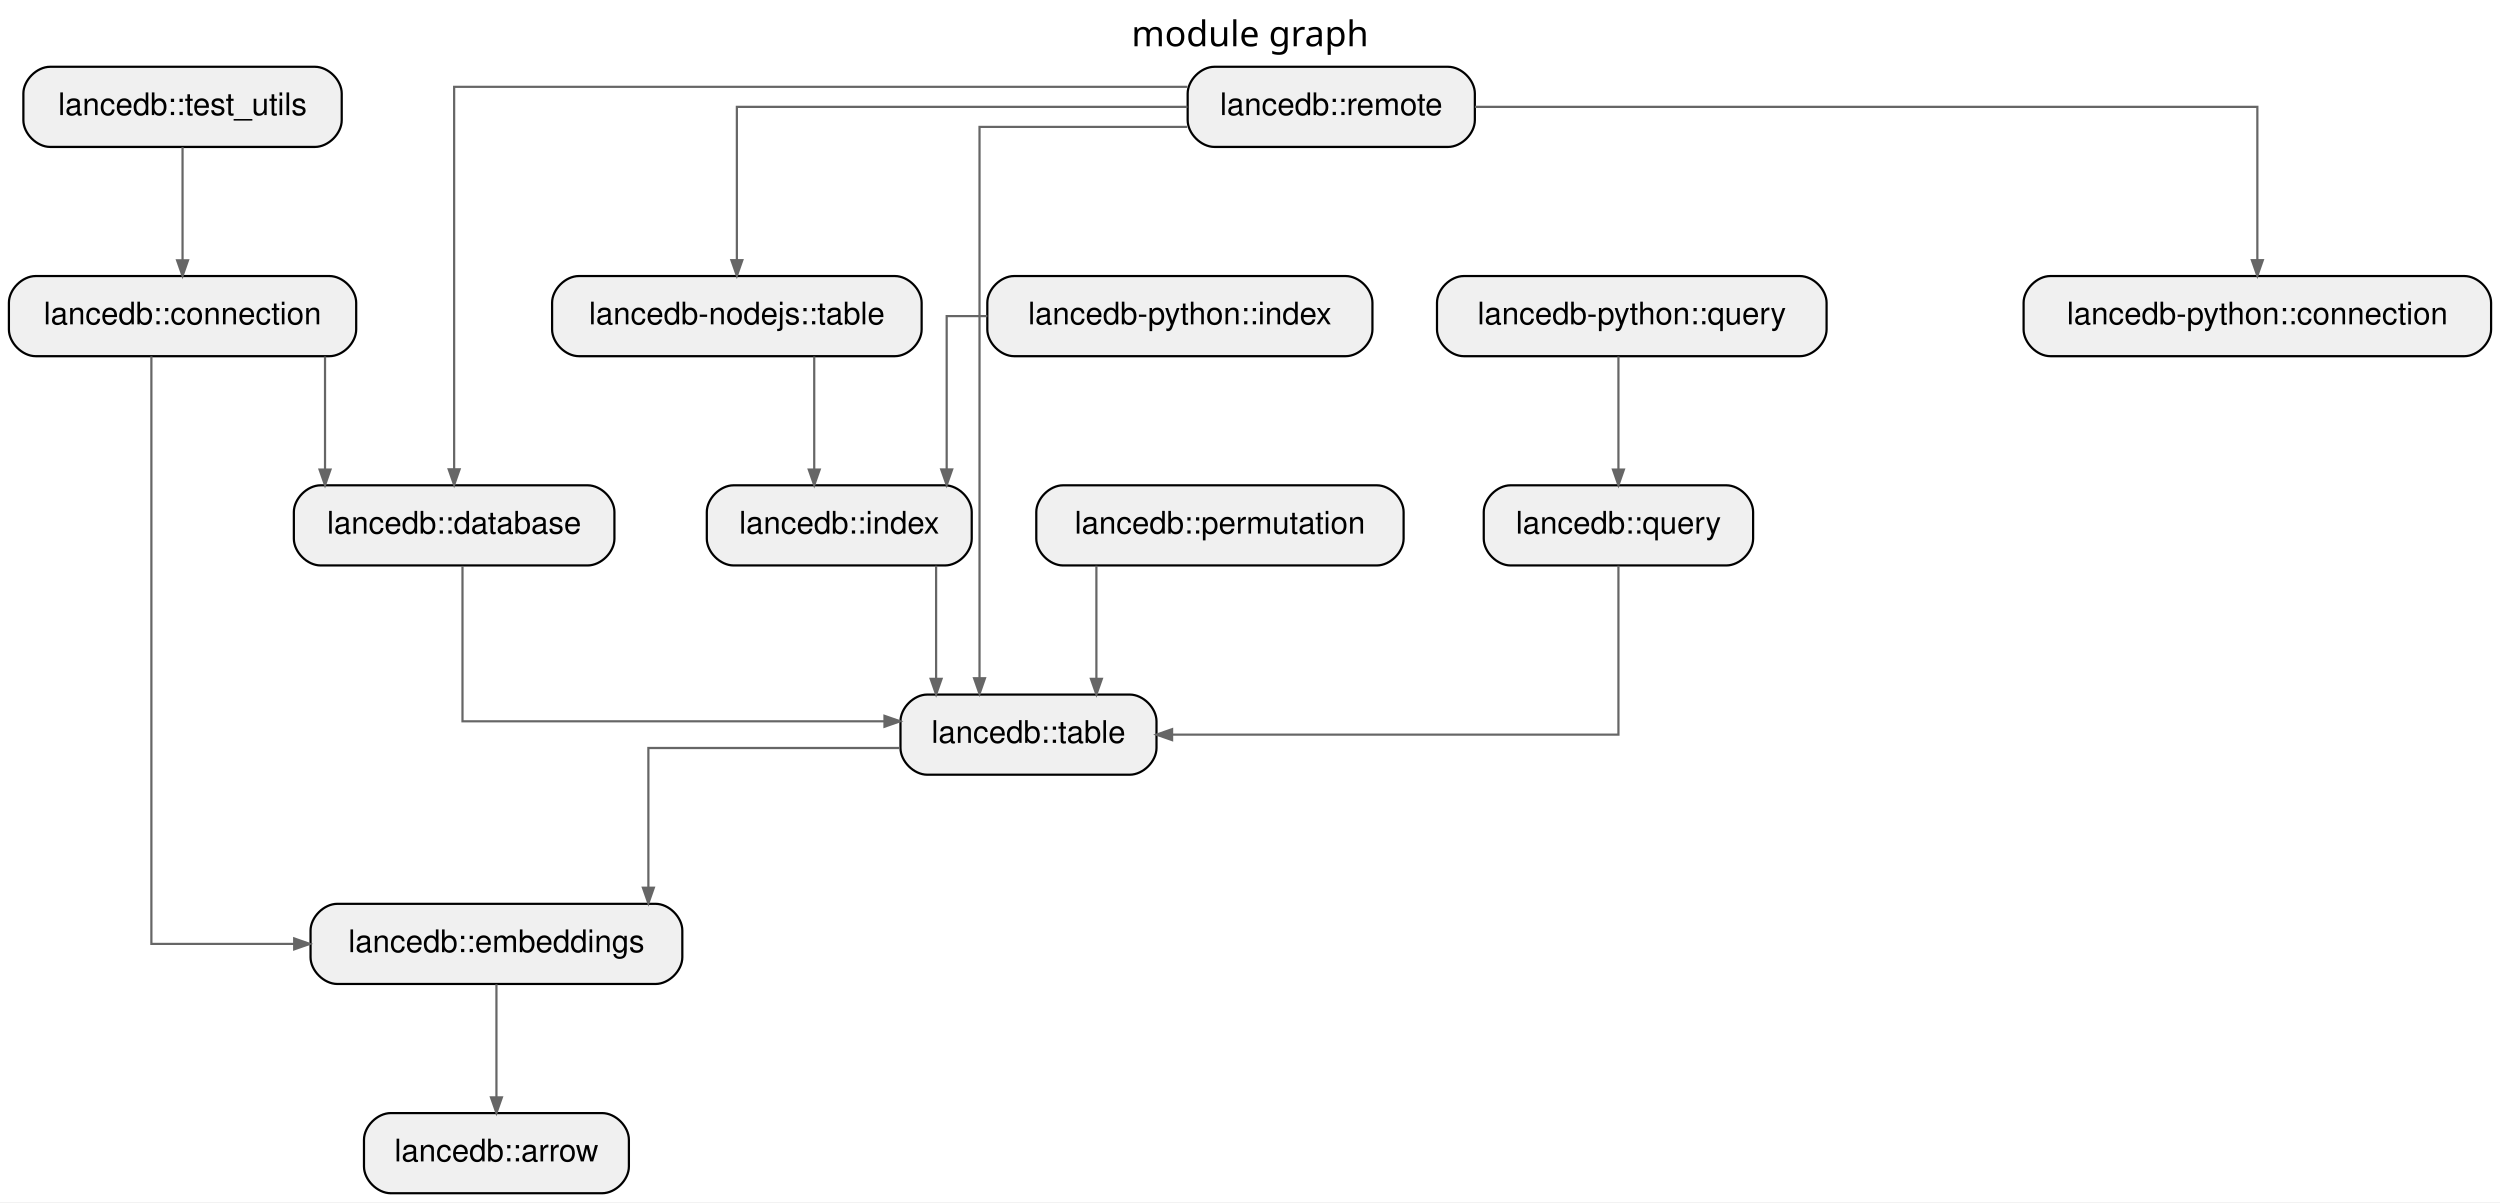
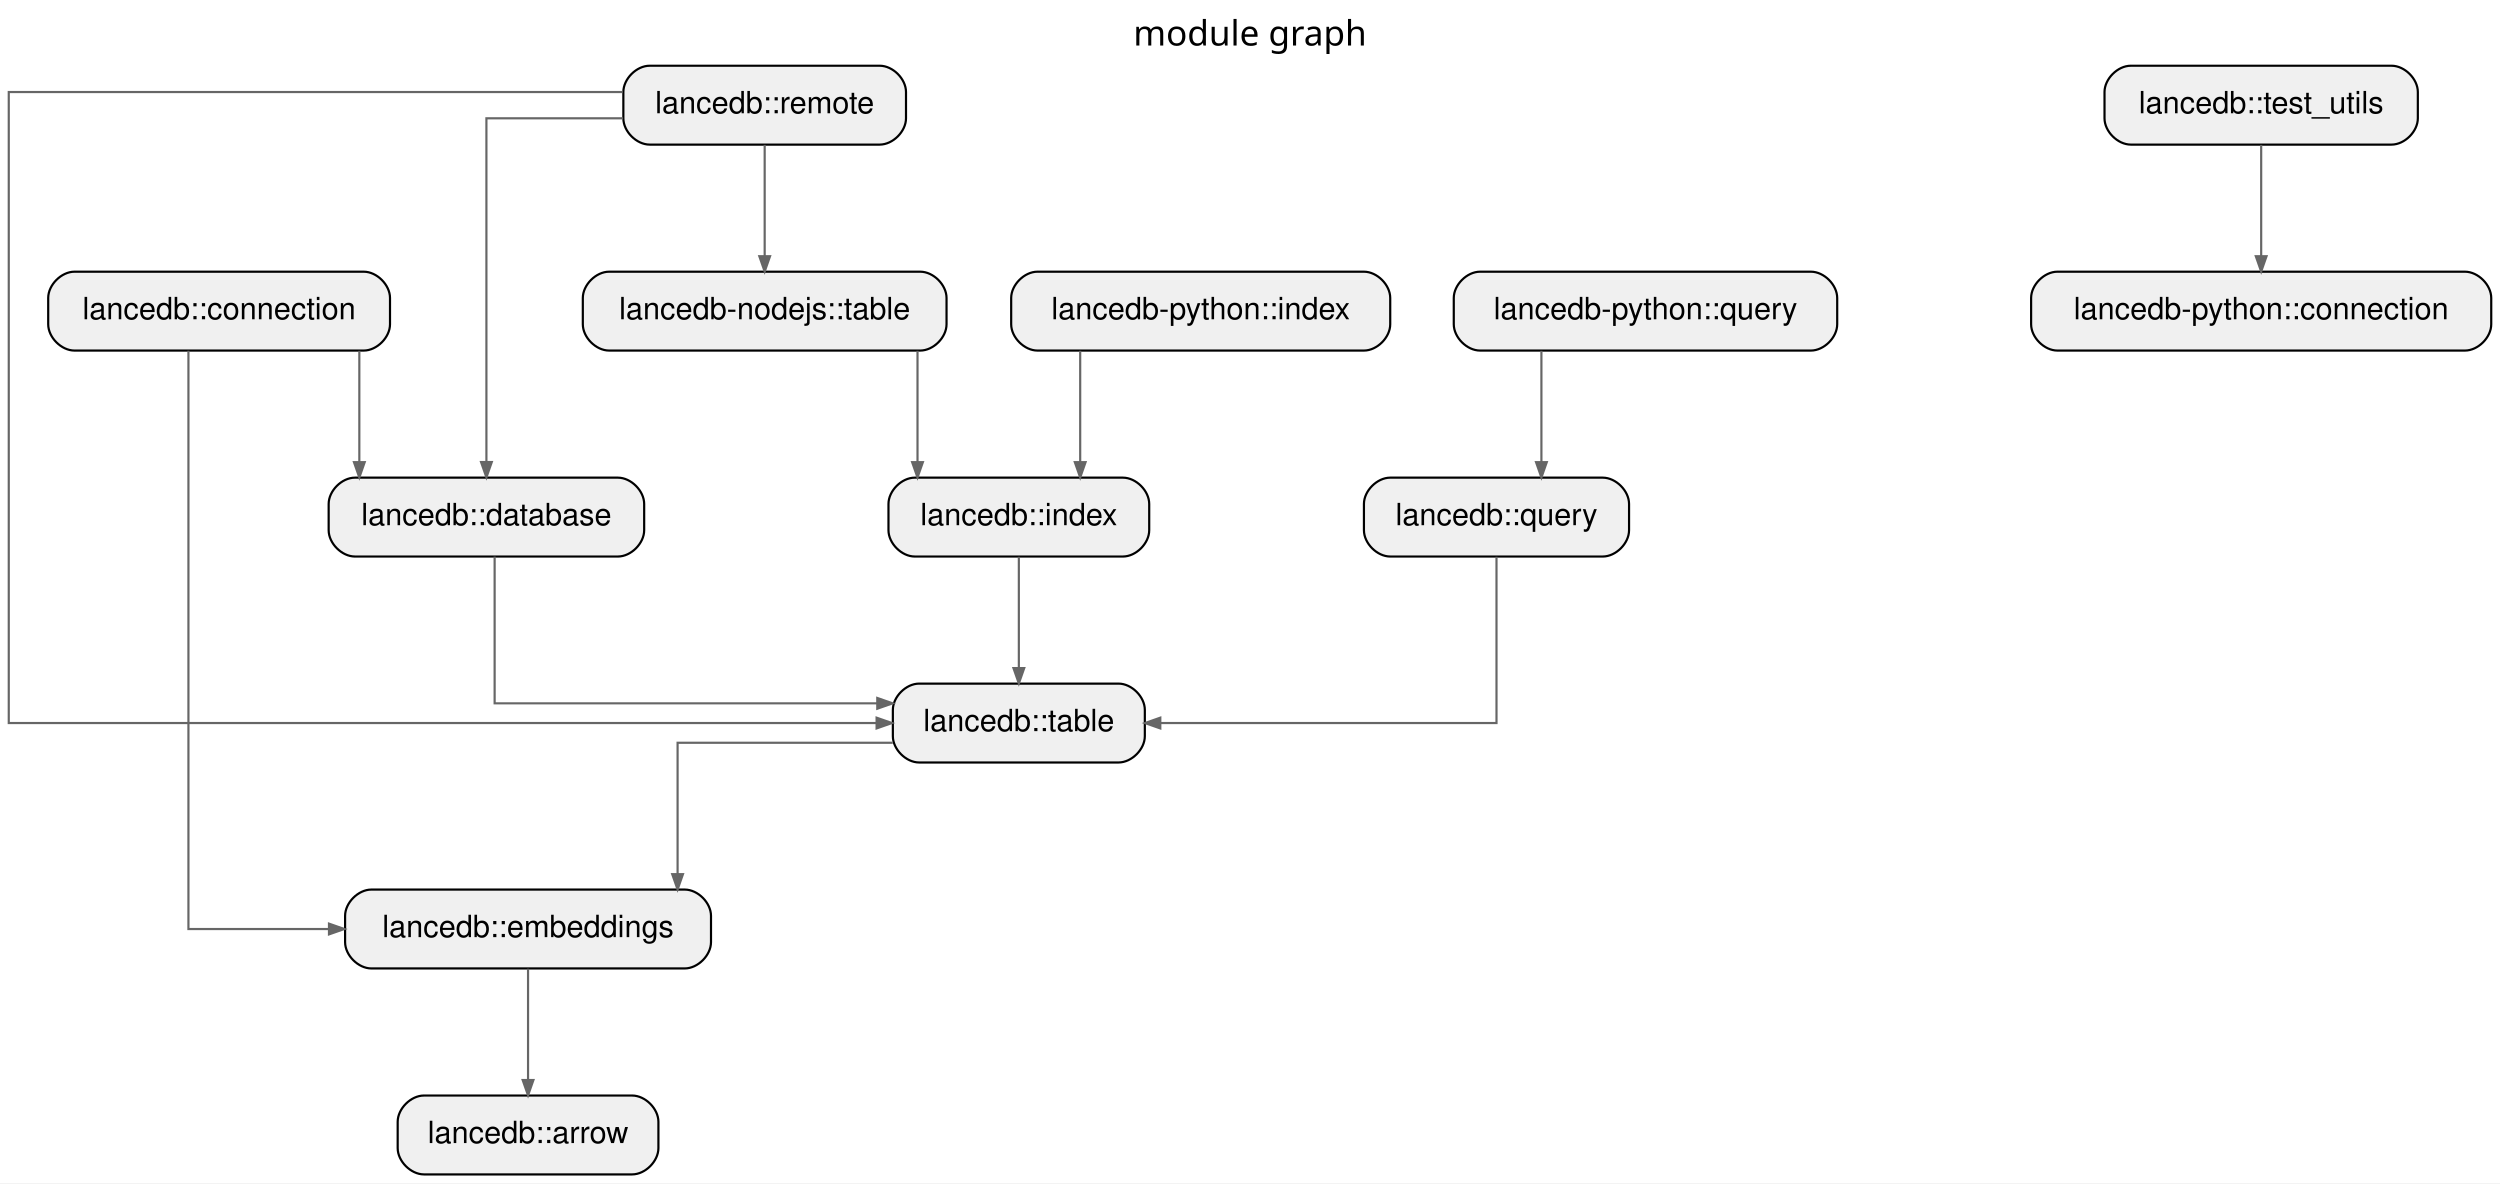
- <svg xmlns="http://www.w3.org/2000/svg" width="1123pt" height="540pt" viewBox="0.00 0.00 1123.00 540.00">
+ <svg xmlns="http://www.w3.org/2000/svg" width="1141pt" height="540pt" viewBox="0.00 0.00 1141.00 540.00">
  <g id="graph0" class="graph" transform="scale(1 1) rotate(0) translate(4 536)">
-     <polygon fill="white" stroke="transparent" points="-4,4 -4,-536 1119,-536 1119,4 -4,4" />
-     <text text-anchor="middle" x="557.5" y="-515.2" font-family="Helvetica Bold" font-size="16.00">module graph</text>
+     <polygon fill="white" stroke="transparent" points="-4,4 -4,-536 1137,-536 1137,4 -4,4" />
+     <text text-anchor="middle" x="566.5" y="-515.2" font-family="Helvetica Bold" font-size="16.00">module graph</text>
    <g id="node1" class="node">
-       <path fill="#f0f0f0" stroke="black" d="M266.5,-36C266.5,-36 171.5,-36 171.5,-36 165.5,-36 159.5,-30 159.5,-24 159.5,-24 159.5,-12 159.5,-12 159.5,-6 165.5,0 171.5,0 171.5,0 266.5,0 266.5,0 272.5,0 278.5,-6 278.5,-12 278.5,-12 278.5,-24 278.5,-24 278.5,-30 272.5,-36 266.5,-36" />
-       <text text-anchor="middle" x="219" y="-14.3" font-family="Helvetica,sans-Serif" font-size="14.00">lancedb::arrow</text>
+       <path fill="#f0f0f0" stroke="black" d="M284.5,-36C284.5,-36 189.5,-36 189.5,-36 183.5,-36 177.5,-30 177.5,-24 177.5,-24 177.5,-12 177.5,-12 177.5,-6 183.5,0 189.5,0 189.5,0 284.5,0 284.5,0 290.5,0 296.5,-6 296.5,-12 296.5,-12 296.5,-24 296.5,-24 296.5,-30 290.5,-36 284.5,-36" />
+       <text text-anchor="middle" x="237" y="-14.3" font-family="Helvetica,sans-Serif" font-size="14.00">lancedb::arrow</text>
    </g>
    <g id="node2" class="node">
-       <path fill="#f0f0f0" stroke="black" d="M144,-412C144,-412 12,-412 12,-412 6,-412 0,-406 0,-400 0,-400 0,-388 0,-388 0,-382 6,-376 12,-376 12,-376 144,-376 144,-376 150,-376 156,-382 156,-388 156,-388 156,-400 156,-400 156,-406 150,-412 144,-412" />
-       <text text-anchor="middle" x="78" y="-390.3" font-family="Helvetica,sans-Serif" font-size="14.00">lancedb::connection</text>
+       <path fill="#f0f0f0" stroke="black" d="M162,-412C162,-412 30,-412 30,-412 24,-412 18,-406 18,-400 18,-400 18,-388 18,-388 18,-382 24,-376 30,-376 30,-376 162,-376 162,-376 168,-376 174,-382 174,-388 174,-388 174,-400 174,-400 174,-406 168,-412 162,-412" />
+       <text text-anchor="middle" x="96" y="-390.3" font-family="Helvetica,sans-Serif" font-size="14.00">lancedb::connection</text>
    </g>
    <g id="node3" class="node">
-       <path fill="#f0f0f0" stroke="black" d="M260,-318C260,-318 140,-318 140,-318 134,-318 128,-312 128,-306 128,-306 128,-294 128,-294 128,-288 134,-282 140,-282 140,-282 260,-282 260,-282 266,-282 272,-288 272,-294 272,-294 272,-306 272,-306 272,-312 266,-318 260,-318" />
-       <text text-anchor="middle" x="200" y="-296.3" font-family="Helvetica,sans-Serif" font-size="14.00">lancedb::database</text>
+       <path fill="#f0f0f0" stroke="black" d="M278,-318C278,-318 158,-318 158,-318 152,-318 146,-312 146,-306 146,-306 146,-294 146,-294 146,-288 152,-282 158,-282 158,-282 278,-282 278,-282 284,-282 290,-288 290,-294 290,-294 290,-306 290,-306 290,-312 284,-318 278,-318" />
+       <text text-anchor="middle" x="218" y="-296.3" font-family="Helvetica,sans-Serif" font-size="14.00">lancedb::database</text>
    </g>
    <g id="edge1" class="edge">
-       <path fill="none" stroke="#666666" d="M142,-375.88C142,-375.88 142,-325.07 142,-325.07" />
-       <polygon fill="#666666" stroke="#666666" points="144.45,-325.07 142,-318.07 139.55,-325.07 144.45,-325.07" />
+       <path fill="none" stroke="#666666" d="M160,-375.88C160,-375.88 160,-325.07 160,-325.07" />
+       <polygon fill="#666666" stroke="#666666" points="162.45,-325.07 160,-318.07 157.55,-325.07 162.45,-325.07" />
    </g>
    <g id="node4" class="node">
-       <path fill="#f0f0f0" stroke="black" d="M290.5,-130C290.5,-130 147.5,-130 147.5,-130 141.5,-130 135.5,-124 135.5,-118 135.5,-118 135.5,-106 135.5,-106 135.5,-100 141.5,-94 147.5,-94 147.5,-94 290.5,-94 290.5,-94 296.5,-94 302.5,-100 302.5,-106 302.5,-106 302.5,-118 302.5,-118 302.5,-124 296.5,-130 290.5,-130" />
-       <text text-anchor="middle" x="219" y="-108.3" font-family="Helvetica,sans-Serif" font-size="14.00">lancedb::embeddings</text>
+       <path fill="#f0f0f0" stroke="black" d="M308.5,-130C308.5,-130 165.5,-130 165.5,-130 159.5,-130 153.5,-124 153.5,-118 153.5,-118 153.5,-106 153.5,-106 153.5,-100 159.5,-94 165.5,-94 165.5,-94 308.5,-94 308.5,-94 314.5,-94 320.5,-100 320.5,-106 320.5,-106 320.5,-118 320.5,-118 320.5,-124 314.5,-130 308.5,-130" />
+       <text text-anchor="middle" x="237" y="-108.3" font-family="Helvetica,sans-Serif" font-size="14.00">lancedb::embeddings</text>
    </g>
    <g id="edge2" class="edge">
-       <path fill="none" stroke="#666666" d="M64,-375.93C64,-313.69 64,-112 64,-112 64,-112 128.15,-112 128.15,-112" />
-       <polygon fill="#666666" stroke="#666666" points="128.15,-114.45 135.15,-112 128.15,-109.55 128.15,-114.45" />
+       <path fill="none" stroke="#666666" d="M82,-375.93C82,-313.69 82,-112 82,-112 82,-112 146.15,-112 146.15,-112" />
+       <polygon fill="#666666" stroke="#666666" points="146.15,-114.45 153.15,-112 146.15,-109.55 146.15,-114.45" />
+     </g>
+     <g id="node12" class="node">
+       <path fill="#f0f0f0" stroke="black" d="M506.5,-224C506.5,-224 415.5,-224 415.5,-224 409.5,-224 403.5,-218 403.5,-212 403.5,-212 403.5,-200 403.5,-200 403.5,-194 409.5,-188 415.5,-188 415.5,-188 506.5,-188 506.5,-188 512.5,-188 518.5,-194 518.5,-200 518.5,-200 518.5,-212 518.5,-212 518.5,-218 512.5,-224 506.5,-224" />
+       <text text-anchor="middle" x="461" y="-202.3" font-family="Helvetica,sans-Serif" font-size="14.00">lancedb::table</text>
+     </g>
+     <g id="edge3" class="edge">
+       <path fill="none" stroke="#666666" d="M221.75,-281.97C221.75,-257.02 221.75,-215 221.75,-215 221.75,-215 396.39,-215 396.39,-215" />
+       <polygon fill="#666666" stroke="#666666" points="396.39,-217.45 403.39,-215 396.39,-212.55 396.39,-217.45" />
+     </g>
+     <g id="edge4" class="edge">
+       <path fill="none" stroke="#666666" d="M237,-93.88C237,-93.88 237,-43.07 237,-43.07" />
+       <polygon fill="#666666" stroke="#666666" points="239.45,-43.07 237,-36.07 234.55,-43.07 239.45,-43.07" />
+     </g>
+     <g id="node5" class="node">
+       <path fill="#f0f0f0" stroke="black" d="M508.5,-318C508.5,-318 413.5,-318 413.5,-318 407.5,-318 401.5,-312 401.5,-306 401.5,-306 401.5,-294 401.5,-294 401.5,-288 407.5,-282 413.5,-282 413.5,-282 508.5,-282 508.5,-282 514.5,-282 520.5,-288 520.5,-294 520.5,-294 520.5,-306 520.5,-306 520.5,-312 514.5,-318 508.5,-318" />
+       <text text-anchor="middle" x="461" y="-296.3" font-family="Helvetica,sans-Serif" font-size="14.00">lancedb::index</text>
+     </g>
+     <g id="edge5" class="edge">
+       <path fill="none" stroke="#666666" d="M461,-281.88C461,-281.88 461,-231.07 461,-231.07" />
+       <polygon fill="#666666" stroke="#666666" points="463.45,-231.07 461,-224.07 458.55,-231.07 463.45,-231.07" />
+     </g>
+     <g id="node6" class="node">
+       <path fill="#f0f0f0" stroke="black" d="M416,-412C416,-412 274,-412 274,-412 268,-412 262,-406 262,-400 262,-400 262,-388 262,-388 262,-382 268,-376 274,-376 274,-376 416,-376 416,-376 422,-376 428,-382 428,-388 428,-388 428,-400 428,-400 428,-406 422,-412 416,-412" />
+       <text text-anchor="middle" x="345" y="-390.3" font-family="Helvetica,sans-Serif" font-size="14.00">lancedb-nodejs::table</text>
+     </g>
+     <g id="edge6" class="edge">
+       <path fill="none" stroke="#666666" d="M414.75,-375.88C414.75,-375.88 414.75,-325.07 414.75,-325.07" />
+       <polygon fill="#666666" stroke="#666666" points="417.2,-325.07 414.75,-318.07 412.3,-325.07 417.2,-325.07" />
+     </g>
+     <g id="node7" class="node">
+       <path fill="#f0f0f0" stroke="black" d="M1121,-412C1121,-412 935,-412 935,-412 929,-412 923,-406 923,-400 923,-400 923,-388 923,-388 923,-382 929,-376 935,-376 935,-376 1121,-376 1121,-376 1127,-376 1133,-382 1133,-388 1133,-388 1133,-400 1133,-400 1133,-406 1127,-412 1121,-412" />
+       <text text-anchor="middle" x="1028" y="-390.3" font-family="Helvetica,sans-Serif" font-size="14.00">lancedb-python::connection</text>
+     </g>
+     <g id="node8" class="node">
+       <path fill="#f0f0f0" stroke="black" d="M618.5,-412C618.5,-412 469.5,-412 469.5,-412 463.5,-412 457.5,-406 457.5,-400 457.5,-400 457.5,-388 457.5,-388 457.5,-382 463.5,-376 469.5,-376 469.5,-376 618.5,-376 618.5,-376 624.5,-376 630.5,-382 630.5,-388 630.5,-388 630.5,-400 630.5,-400 630.5,-406 624.5,-412 618.5,-412" />
+       <text text-anchor="middle" x="544" y="-390.3" font-family="Helvetica,sans-Serif" font-size="14.00">lancedb-python::index</text>
+     </g>
+     <g id="edge7" class="edge">
+       <path fill="none" stroke="#666666" d="M489,-375.88C489,-375.88 489,-325.07 489,-325.07" />
+       <polygon fill="#666666" stroke="#666666" points="491.45,-325.07 489,-318.07 486.55,-325.07 491.45,-325.07" />
+     </g>
+     <g id="node9" class="node">
+       <path fill="#f0f0f0" stroke="black" d="M822.5,-412C822.5,-412 671.5,-412 671.5,-412 665.5,-412 659.5,-406 659.5,-400 659.5,-400 659.5,-388 659.5,-388 659.5,-382 665.5,-376 671.5,-376 671.5,-376 822.5,-376 822.5,-376 828.5,-376 834.5,-382 834.5,-388 834.5,-388 834.5,-400 834.5,-400 834.5,-406 828.5,-412 822.5,-412" />
+       <text text-anchor="middle" x="747" y="-390.3" font-family="Helvetica,sans-Serif" font-size="14.00">lancedb-python::query</text>
+     </g>
+     <g id="node10" class="node">
+       <path fill="#f0f0f0" stroke="black" d="M727.5,-318C727.5,-318 630.5,-318 630.5,-318 624.5,-318 618.5,-312 618.5,-306 618.5,-306 618.5,-294 618.5,-294 618.5,-288 624.5,-282 630.5,-282 630.5,-282 727.5,-282 727.5,-282 733.5,-282 739.5,-288 739.5,-294 739.5,-294 739.5,-306 739.5,-306 739.5,-312 733.5,-318 727.5,-318" />
+       <text text-anchor="middle" x="679" y="-296.3" font-family="Helvetica,sans-Serif" font-size="14.00">lancedb::query</text>
+     </g>
+     <g id="edge8" class="edge">
+       <path fill="none" stroke="#666666" d="M699.5,-375.88C699.5,-375.88 699.5,-325.07 699.5,-325.07" />
+       <polygon fill="#666666" stroke="#666666" points="701.95,-325.07 699.5,-318.07 697.05,-325.07 701.95,-325.07" />
+     </g>
+     <g id="edge9" class="edge">
+       <path fill="none" stroke="#666666" d="M679,-281.88C679,-254.56 679,-206 679,-206 679,-206 525.56,-206 525.56,-206" />
+       <polygon fill="#666666" stroke="#666666" points="525.56,-203.55 518.56,-206 525.56,-208.45 525.56,-203.55" />
+     </g>
+     <g id="node11" class="node">
+       <path fill="#f0f0f0" stroke="black" d="M397.5,-506C397.5,-506 292.5,-506 292.5,-506 286.5,-506 280.5,-500 280.5,-494 280.5,-494 280.5,-482 280.5,-482 280.5,-476 286.5,-470 292.5,-470 292.5,-470 397.5,-470 397.5,-470 403.5,-470 409.5,-476 409.5,-482 409.5,-482 409.5,-494 409.5,-494 409.5,-500 403.5,-506 397.5,-506" />
+       <text text-anchor="middle" x="345" y="-484.3" font-family="Helvetica,sans-Serif" font-size="14.00">lancedb::remote</text>
+     </g>
+     <g id="edge10" class="edge">
+       <path fill="none" stroke="#666666" d="M280.38,-482C249.01,-482 218,-482 218,-482 218,-482 218,-325.12 218,-325.12" />
+       <polygon fill="#666666" stroke="#666666" points="220.45,-325.12 218,-318.12 215.55,-325.12 220.45,-325.12" />
+     </g>
+     <g id="edge11" class="edge">
+       <path fill="none" stroke="#666666" d="M345,-469.88C345,-469.88 345,-419.07 345,-419.07" />
+       <polygon fill="#666666" stroke="#666666" points="347.45,-419.07 345,-412.07 342.55,-419.07 347.45,-419.07" />
+     </g>
+     <g id="edge12" class="edge">
+       <path fill="none" stroke="#666666" d="M280.11,-494C180.17,-494 0,-494 0,-494 0,-494 0,-206 0,-206 0,-206 396.08,-206 396.08,-206" />
+       <polygon fill="#666666" stroke="#666666" points="396.08,-208.45 403.08,-206 396.08,-203.55 396.08,-208.45" />
+     </g>
+     <g id="edge13" class="edge">
+       <path fill="none" stroke="#666666" d="M403.45,-197C359.08,-197 305.25,-197 305.25,-197 305.25,-197 305.25,-137.03 305.25,-137.03" />
+       <polygon fill="#666666" stroke="#666666" points="307.7,-137.03 305.25,-130.03 302.8,-137.03 307.7,-137.03" />
    </g>
    <g id="node13" class="node">
-       <path fill="#f0f0f0" stroke="black" d="M503.5,-224C503.5,-224 412.5,-224 412.5,-224 406.5,-224 400.5,-218 400.5,-212 400.5,-212 400.5,-200 400.5,-200 400.5,-194 406.5,-188 412.5,-188 412.5,-188 503.5,-188 503.5,-188 509.5,-188 515.5,-194 515.5,-200 515.5,-200 515.5,-212 515.5,-212 515.5,-218 509.5,-224 503.5,-224" />
-       <text text-anchor="middle" x="458" y="-202.3" font-family="Helvetica,sans-Serif" font-size="14.00">lancedb::table</text>
-     </g>
-     <g id="edge3" class="edge">
-       <path fill="none" stroke="#666666" d="M203.75,-281.77C203.75,-255.99 203.75,-212 203.75,-212 203.75,-212 393.31,-212 393.31,-212" />
-       <polygon fill="#666666" stroke="#666666" points="393.31,-214.45 400.31,-212 393.31,-209.55 393.31,-214.45" />
-     </g>
-     <g id="edge4" class="edge">
-       <path fill="none" stroke="#666666" d="M219,-93.88C219,-93.88 219,-43.07 219,-43.07" />
-       <polygon fill="#666666" stroke="#666666" points="221.45,-43.07 219,-36.07 216.55,-43.07 221.45,-43.07" />
-     </g>
-     <g id="node5" class="node">
-       <path fill="#f0f0f0" stroke="black" d="M420.5,-318C420.5,-318 325.5,-318 325.5,-318 319.5,-318 313.5,-312 313.5,-306 313.5,-306 313.5,-294 313.5,-294 313.5,-288 319.5,-282 325.5,-282 325.5,-282 420.5,-282 420.5,-282 426.5,-282 432.5,-288 432.5,-294 432.5,-294 432.5,-306 432.5,-306 432.5,-312 426.5,-318 420.5,-318" />
-       <text text-anchor="middle" x="373" y="-296.3" font-family="Helvetica,sans-Serif" font-size="14.00">lancedb::index</text>
-     </g>
-     <g id="edge5" class="edge">
-       <path fill="none" stroke="#666666" d="M416.5,-281.88C416.5,-281.88 416.5,-231.07 416.5,-231.07" />
-       <polygon fill="#666666" stroke="#666666" points="418.95,-231.07 416.5,-224.07 414.05,-231.07 418.95,-231.07" />
-     </g>
-     <g id="node6" class="node">
-       <path fill="#f0f0f0" stroke="black" d="M398,-412C398,-412 256,-412 256,-412 250,-412 244,-406 244,-400 244,-400 244,-388 244,-388 244,-382 250,-376 256,-376 256,-376 398,-376 398,-376 404,-376 410,-382 410,-388 410,-388 410,-400 410,-400 410,-406 404,-412 398,-412" />
-       <text text-anchor="middle" x="327" y="-390.3" font-family="Helvetica,sans-Serif" font-size="14.00">lancedb-nodejs::table</text>
-     </g>
-     <g id="edge6" class="edge">
-       <path fill="none" stroke="#666666" d="M361.75,-375.88C361.75,-375.88 361.75,-325.07 361.75,-325.07" />
-       <polygon fill="#666666" stroke="#666666" points="364.2,-325.07 361.75,-318.07 359.3,-325.07 364.2,-325.07" />
-     </g>
-     <g id="node7" class="node">
-       <path fill="#f0f0f0" stroke="black" d="M614.5,-318C614.5,-318 473.5,-318 473.5,-318 467.5,-318 461.5,-312 461.5,-306 461.5,-306 461.5,-294 461.5,-294 461.5,-288 467.5,-282 473.5,-282 473.5,-282 614.5,-282 614.5,-282 620.5,-282 626.5,-288 626.5,-294 626.5,-294 626.5,-306 626.5,-306 626.5,-312 620.5,-318 614.5,-318" />
-       <text text-anchor="middle" x="544" y="-296.3" font-family="Helvetica,sans-Serif" font-size="14.00">lancedb::permutation</text>
-     </g>
-     <g id="edge7" class="edge">
-       <path fill="none" stroke="#666666" d="M488.5,-281.88C488.5,-281.88 488.5,-231.07 488.5,-231.07" />
-       <polygon fill="#666666" stroke="#666666" points="490.95,-231.07 488.5,-224.07 486.05,-231.07 490.95,-231.07" />
-     </g>
-     <g id="node8" class="node">
-       <path fill="#f0f0f0" stroke="black" d="M1103,-412C1103,-412 917,-412 917,-412 911,-412 905,-406 905,-400 905,-400 905,-388 905,-388 905,-382 911,-376 917,-376 917,-376 1103,-376 1103,-376 1109,-376 1115,-382 1115,-388 1115,-388 1115,-400 1115,-400 1115,-406 1109,-412 1103,-412" />
-       <text text-anchor="middle" x="1010" y="-390.3" font-family="Helvetica,sans-Serif" font-size="14.00">lancedb-python::connection</text>
-     </g>
-     <g id="node9" class="node">
-       <path fill="#f0f0f0" stroke="black" d="M600.5,-412C600.5,-412 451.5,-412 451.5,-412 445.5,-412 439.5,-406 439.5,-400 439.5,-400 439.5,-388 439.5,-388 439.5,-382 445.5,-376 451.5,-376 451.5,-376 600.5,-376 600.5,-376 606.5,-376 612.5,-382 612.5,-388 612.5,-388 612.5,-400 612.5,-400 612.5,-406 606.5,-412 600.5,-412" />
-       <text text-anchor="middle" x="526" y="-390.3" font-family="Helvetica,sans-Serif" font-size="14.00">lancedb-python::index</text>
-     </g>
-     <g id="edge8" class="edge">
-       <path fill="none" stroke="#666666" d="M439.5,-394C428.64,-394 421.25,-394 421.25,-394 421.25,-394 421.25,-325.12 421.25,-325.12" />
-       <polygon fill="#666666" stroke="#666666" points="423.7,-325.12 421.25,-318.12 418.8,-325.12 423.7,-325.12" />
-     </g>
-     <g id="node10" class="node">
-       <path fill="#f0f0f0" stroke="black" d="M804.5,-412C804.5,-412 653.5,-412 653.5,-412 647.5,-412 641.5,-406 641.5,-400 641.5,-400 641.5,-388 641.5,-388 641.5,-382 647.5,-376 653.5,-376 653.5,-376 804.5,-376 804.5,-376 810.5,-376 816.5,-382 816.5,-388 816.5,-388 816.5,-400 816.5,-400 816.5,-406 810.5,-412 804.5,-412" />
-       <text text-anchor="middle" x="729" y="-390.3" font-family="Helvetica,sans-Serif" font-size="14.00">lancedb-python::query</text>
-     </g>
-     <g id="node11" class="node">
-       <path fill="#f0f0f0" stroke="black" d="M771.5,-318C771.5,-318 674.5,-318 674.5,-318 668.5,-318 662.5,-312 662.5,-306 662.5,-306 662.5,-294 662.5,-294 662.5,-288 668.5,-282 674.5,-282 674.5,-282 771.5,-282 771.5,-282 777.5,-282 783.5,-288 783.5,-294 783.5,-294 783.5,-306 783.5,-306 783.5,-312 777.5,-318 771.5,-318" />
-       <text text-anchor="middle" x="723" y="-296.3" font-family="Helvetica,sans-Serif" font-size="14.00">lancedb::query</text>
-     </g>
-     <g id="edge9" class="edge">
-       <path fill="none" stroke="#666666" d="M723,-375.88C723,-375.88 723,-325.07 723,-325.07" />
-       <polygon fill="#666666" stroke="#666666" points="725.45,-325.07 723,-318.07 720.55,-325.07 725.45,-325.07" />
-     </g>
-     <g id="edge10" class="edge">
-       <path fill="none" stroke="#666666" d="M723,-281.88C723,-254.56 723,-206 723,-206 723,-206 522.5,-206 522.5,-206" />
-       <polygon fill="#666666" stroke="#666666" points="522.5,-203.55 515.5,-206 522.5,-208.45 522.5,-203.55" />
-     </g>
-     <g id="node12" class="node">
-       <path fill="#f0f0f0" stroke="black" d="M646.5,-506C646.5,-506 541.5,-506 541.5,-506 535.5,-506 529.5,-500 529.5,-494 529.5,-494 529.5,-482 529.5,-482 529.5,-476 535.5,-470 541.5,-470 541.5,-470 646.5,-470 646.5,-470 652.5,-470 658.5,-476 658.5,-482 658.5,-482 658.5,-494 658.5,-494 658.5,-500 652.5,-506 646.5,-506" />
-       <text text-anchor="middle" x="594" y="-484.3" font-family="Helvetica,sans-Serif" font-size="14.00">lancedb::remote</text>
-     </g>
-     <g id="edge11" class="edge">
-       <path fill="none" stroke="#666666" d="M529.38,-497C417.6,-497 200,-497 200,-497 200,-497 200,-325.18 200,-325.18" />
-       <polygon fill="#666666" stroke="#666666" points="202.45,-325.18 200,-318.18 197.55,-325.18 202.45,-325.18" />
-     </g>
-     <g id="edge12" class="edge">
-       <path fill="none" stroke="#666666" d="M529.37,-488C450.35,-488 327,-488 327,-488 327,-488 327,-419.12 327,-419.12" />
-       <polygon fill="#666666" stroke="#666666" points="329.45,-419.12 327,-412.12 324.55,-419.12 329.45,-419.12" />
-     </g>
-     <g id="edge13" class="edge">
-       <path fill="none" stroke="#666666" d="M658.54,-488C775.39,-488 1010,-488 1010,-488 1010,-488 1010,-419.12 1010,-419.12" />
-       <polygon fill="#666666" stroke="#666666" points="1012.45,-419.12 1010,-412.12 1007.55,-419.12 1012.45,-419.12" />
+       <path fill="#f0f0f0" stroke="black" d="M1087.5,-506C1087.5,-506 968.5,-506 968.5,-506 962.5,-506 956.5,-500 956.5,-494 956.5,-494 956.5,-482 956.5,-482 956.5,-476 962.5,-470 968.5,-470 968.5,-470 1087.5,-470 1087.5,-470 1093.5,-470 1099.5,-476 1099.5,-482 1099.5,-482 1099.5,-494 1099.5,-494 1099.5,-500 1093.5,-506 1087.5,-506" />
+       <text text-anchor="middle" x="1028" y="-484.3" font-family="Helvetica,sans-Serif" font-size="14.00">lancedb::test_utils</text>
    </g>
    <g id="edge14" class="edge">
-       <path fill="none" stroke="#666666" d="M529.28,-479C485.65,-479 436,-479 436,-479 436,-479 436,-231.34 436,-231.34" />
-       <polygon fill="#666666" stroke="#666666" points="438.45,-231.34 436,-224.34 433.55,-231.34 438.45,-231.34" />
-     </g>
-     <g id="edge15" class="edge">
-       <path fill="none" stroke="#666666" d="M400.19,-200C350.66,-200 287.25,-200 287.25,-200 287.25,-200 287.25,-137.23 287.25,-137.23" />
-       <polygon fill="#666666" stroke="#666666" points="289.7,-137.23 287.25,-130.23 284.8,-137.23 289.7,-137.23" />
-     </g>
-     <g id="node14" class="node">
-       <path fill="#f0f0f0" stroke="black" d="M137.5,-506C137.5,-506 18.5,-506 18.5,-506 12.5,-506 6.5,-500 6.5,-494 6.5,-494 6.5,-482 6.5,-482 6.5,-476 12.5,-470 18.5,-470 18.5,-470 137.5,-470 137.5,-470 143.5,-470 149.5,-476 149.5,-482 149.5,-482 149.5,-494 149.5,-494 149.5,-500 143.5,-506 137.5,-506" />
-       <text text-anchor="middle" x="78" y="-484.3" font-family="Helvetica,sans-Serif" font-size="14.00">lancedb::test_utils</text>
-     </g>
-     <g id="edge16" class="edge">
-       <path fill="none" stroke="#666666" d="M78,-469.88C78,-469.88 78,-419.07 78,-419.07" />
-       <polygon fill="#666666" stroke="#666666" points="80.45,-419.07 78,-412.07 75.55,-419.07 80.45,-419.07" />
+       <path fill="none" stroke="#666666" d="M1028,-469.88C1028,-469.88 1028,-419.07 1028,-419.07" />
+       <polygon fill="#666666" stroke="#666666" points="1030.45,-419.07 1028,-412.07 1025.55,-419.07 1030.45,-419.07" />
    </g>
  </g>
</svg>
